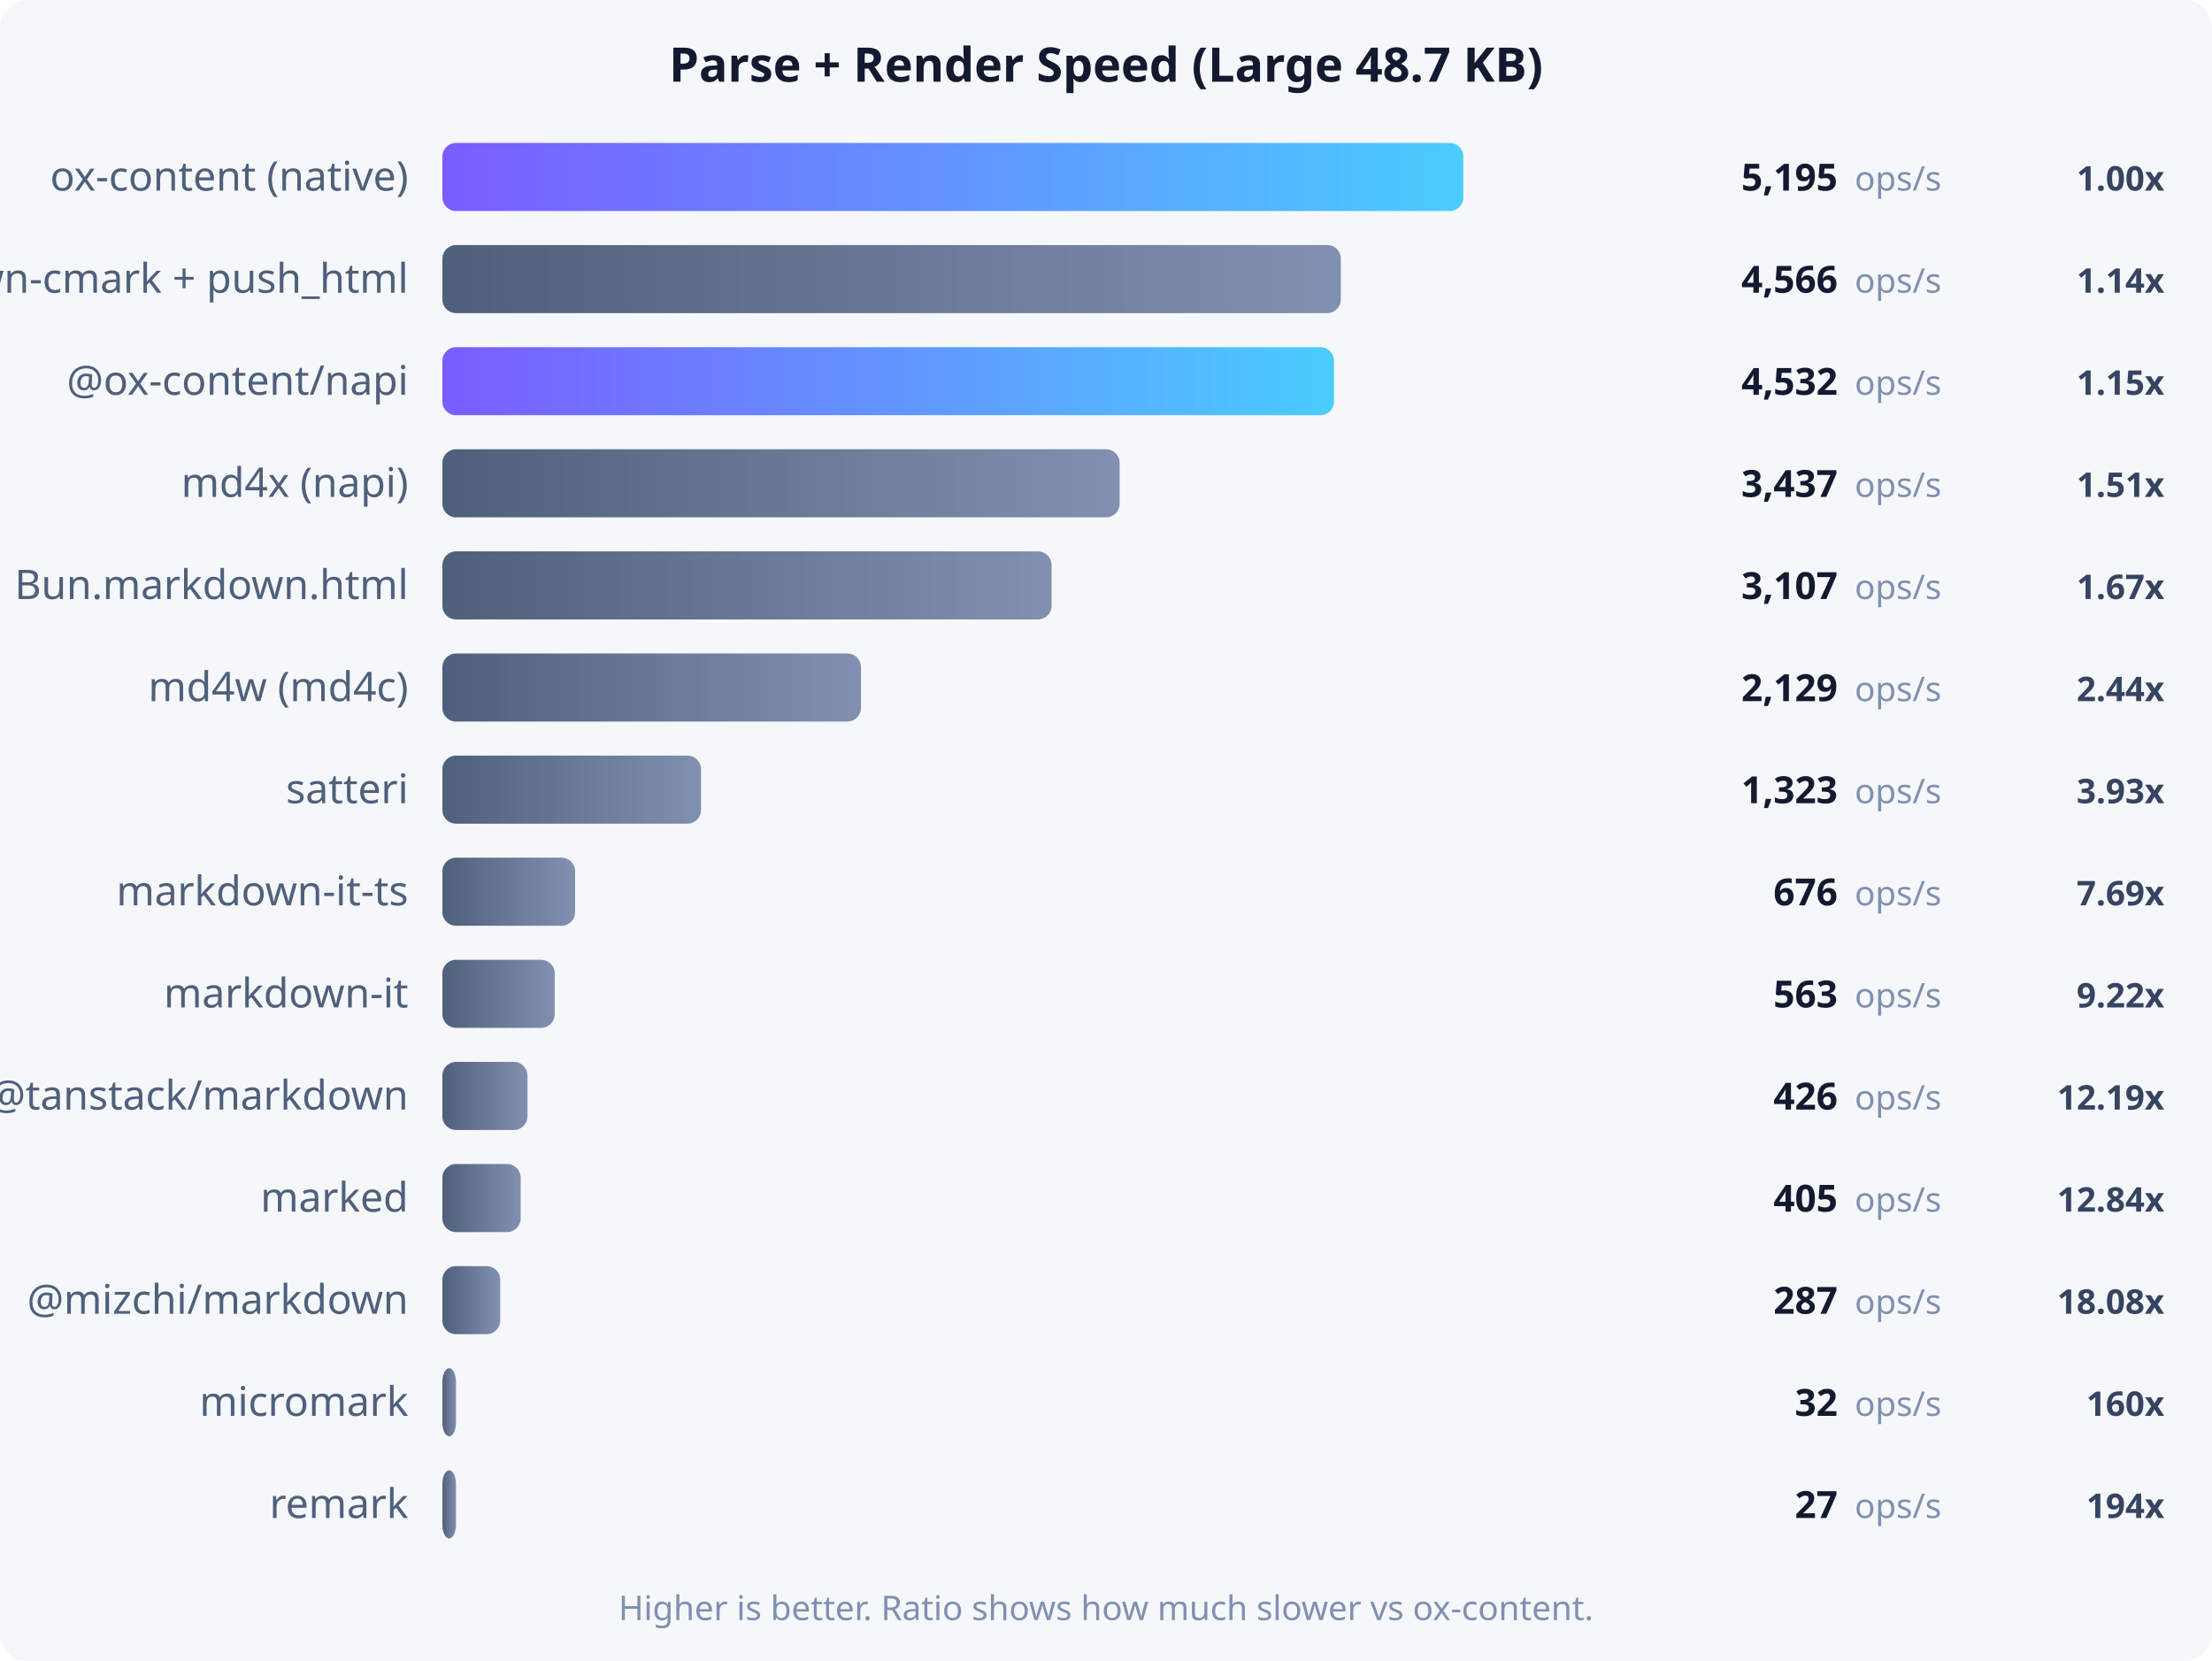
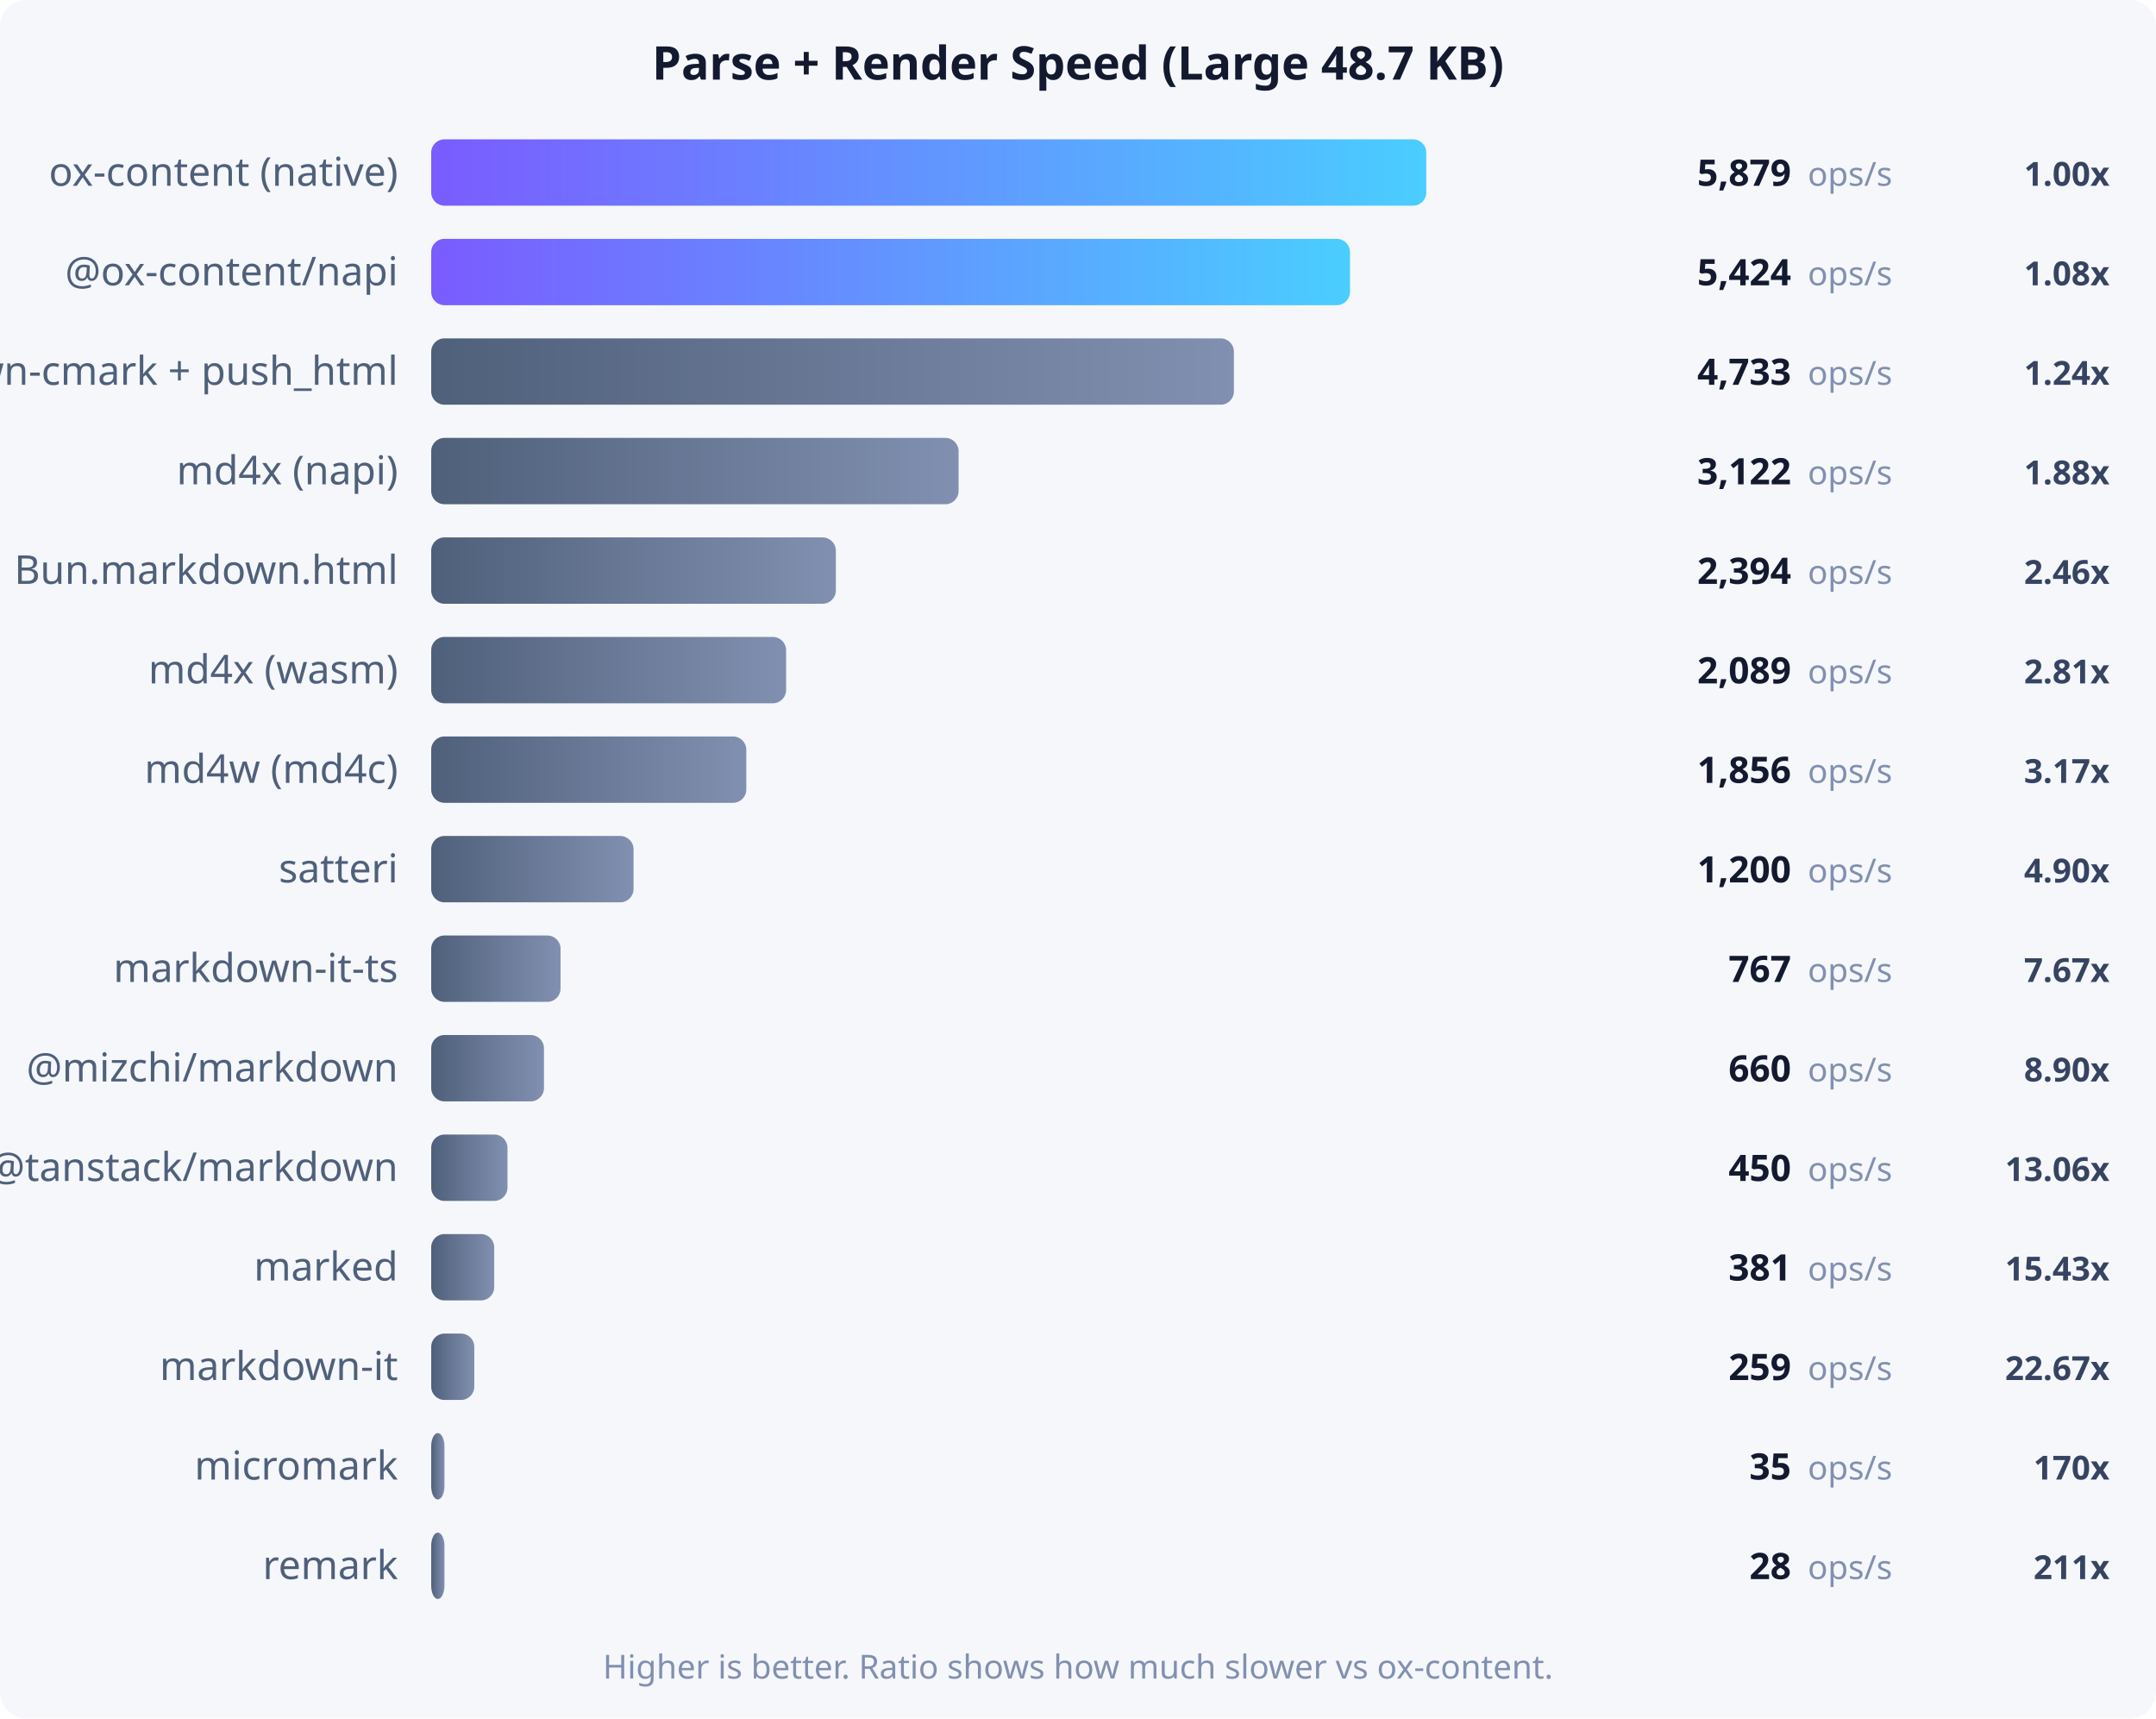
- <svg xmlns="http://www.w3.org/2000/svg" viewBox="0 0 650 488">
+ <svg xmlns="http://www.w3.org/2000/svg" viewBox="0 0 650 518">
  <defs>
    <linearGradient id="oxGrad" x1="0%" y1="0%" x2="100%" y2="0%">
      <stop offset="0%" style="stop-color:#7a5cff" />
      <stop offset="100%" style="stop-color:#4acdff" />
    </linearGradient>
    <linearGradient id="grayGrad" x1="0%" y1="0%" x2="100%" y2="0%">
      <stop offset="0%" style="stop-color:#4f607b" />
      <stop offset="100%" style="stop-color:#8190b0" />
    </linearGradient>
  </defs>
  <style>
    .title { font: bold 14px IBM Plex Sans, system-ui, sans-serif; fill: #131a30; }
    .label { font: 12px IBM Plex Sans, system-ui, sans-serif; fill: #4f607b; }
    .value { font: bold 11px IBM Plex Sans, system-ui, sans-serif; fill: #131a30; }
    .unit { font: 10px IBM Plex Sans, system-ui, sans-serif; fill: #8190b0; }
    .ratio { font: bold 10px IBM Plex Sans, system-ui, sans-serif; fill: #364462; }
  </style>
-   <rect width="650" height="488" fill="#f5f7fb" rx="8" />
+   <rect width="650" height="518" fill="#f5f7fb" rx="8" />
  <text x="325" y="24" text-anchor="middle" class="title">Parse + Render Speed (Large 48.7 KB)</text>
  <text x="120" y="56" text-anchor="end" class="label">ox-content (native)</text>
  <rect x="130" y="42" width="300" height="20" rx="4" fill="url(#oxGrad)" />
-   <text x="540" y="56" text-anchor="end" class="value">5,195</text>
+   <text x="540" y="56" text-anchor="end" class="value">5,879</text>
  <text x="545" y="56" class="unit">ops/s</text>
  <text x="636" y="56" text-anchor="end" class="ratio">1.00x</text>
-   <text x="120" y="86" text-anchor="end" class="label">pulldown-cmark + push_html</text>
-   <rect x="130" y="72" width="264" height="20" rx="4" fill="url(#grayGrad)" />
-   <text x="540" y="86" text-anchor="end" class="value">4,566</text>
+   <text x="120" y="86" text-anchor="end" class="label">@ox-content/napi</text>
+   <rect x="130" y="72" width="277" height="20" rx="4" fill="url(#oxGrad)" />
+   <text x="540" y="86" text-anchor="end" class="value">5,424</text>
  <text x="545" y="86" class="unit">ops/s</text>
-   <text x="636" y="86" text-anchor="end" class="ratio">1.14x</text>
-   <text x="120" y="116" text-anchor="end" class="label">@ox-content/napi</text>
-   <rect x="130" y="102" width="262" height="20" rx="4" fill="url(#oxGrad)" />
-   <text x="540" y="116" text-anchor="end" class="value">4,532</text>
+   <text x="636" y="86" text-anchor="end" class="ratio">1.08x</text>
+   <text x="120" y="116" text-anchor="end" class="label">pulldown-cmark + push_html</text>
+   <rect x="130" y="102" width="242" height="20" rx="4" fill="url(#grayGrad)" />
+   <text x="540" y="116" text-anchor="end" class="value">4,733</text>
  <text x="545" y="116" class="unit">ops/s</text>
-   <text x="636" y="116" text-anchor="end" class="ratio">1.15x</text>
+   <text x="636" y="116" text-anchor="end" class="ratio">1.24x</text>
  <text x="120" y="146" text-anchor="end" class="label">md4x (napi)</text>
-   <rect x="130" y="132" width="199" height="20" rx="4" fill="url(#grayGrad)" />
-   <text x="540" y="146" text-anchor="end" class="value">3,437</text>
+   <rect x="130" y="132" width="159" height="20" rx="4" fill="url(#grayGrad)" />
+   <text x="540" y="146" text-anchor="end" class="value">3,122</text>
  <text x="545" y="146" class="unit">ops/s</text>
-   <text x="636" y="146" text-anchor="end" class="ratio">1.51x</text>
+   <text x="636" y="146" text-anchor="end" class="ratio">1.88x</text>
  <text x="120" y="176" text-anchor="end" class="label">Bun.markdown.html</text>
-   <rect x="130" y="162" width="179" height="20" rx="4" fill="url(#grayGrad)" />
-   <text x="540" y="176" text-anchor="end" class="value">3,107</text>
+   <rect x="130" y="162" width="122" height="20" rx="4" fill="url(#grayGrad)" />
+   <text x="540" y="176" text-anchor="end" class="value">2,394</text>
  <text x="545" y="176" class="unit">ops/s</text>
-   <text x="636" y="176" text-anchor="end" class="ratio">1.67x</text>
-   <text x="120" y="206" text-anchor="end" class="label">md4w (md4c)</text>
-   <rect x="130" y="192" width="123" height="20" rx="4" fill="url(#grayGrad)" />
-   <text x="540" y="206" text-anchor="end" class="value">2,129</text>
+   <text x="636" y="176" text-anchor="end" class="ratio">2.46x</text>
+   <text x="120" y="206" text-anchor="end" class="label">md4x (wasm)</text>
+   <rect x="130" y="192" width="107" height="20" rx="4" fill="url(#grayGrad)" />
+   <text x="540" y="206" text-anchor="end" class="value">2,089</text>
  <text x="545" y="206" class="unit">ops/s</text>
-   <text x="636" y="206" text-anchor="end" class="ratio">2.44x</text>
-   <text x="120" y="236" text-anchor="end" class="label">satteri</text>
-   <rect x="130" y="222" width="76" height="20" rx="4" fill="url(#grayGrad)" />
-   <text x="540" y="236" text-anchor="end" class="value">1,323</text>
+   <text x="636" y="206" text-anchor="end" class="ratio">2.81x</text>
+   <text x="120" y="236" text-anchor="end" class="label">md4w (md4c)</text>
+   <rect x="130" y="222" width="95" height="20" rx="4" fill="url(#grayGrad)" />
+   <text x="540" y="236" text-anchor="end" class="value">1,856</text>
  <text x="545" y="236" class="unit">ops/s</text>
-   <text x="636" y="236" text-anchor="end" class="ratio">3.93x</text>
-   <text x="120" y="266" text-anchor="end" class="label">markdown-it-ts</text>
-   <rect x="130" y="252" width="39" height="20" rx="4" fill="url(#grayGrad)" />
-   <text x="540" y="266" text-anchor="end" class="value">676</text>
+   <text x="636" y="236" text-anchor="end" class="ratio">3.17x</text>
+   <text x="120" y="266" text-anchor="end" class="label">satteri</text>
+   <rect x="130" y="252" width="61" height="20" rx="4" fill="url(#grayGrad)" />
+   <text x="540" y="266" text-anchor="end" class="value">1,200</text>
  <text x="545" y="266" class="unit">ops/s</text>
-   <text x="636" y="266" text-anchor="end" class="ratio">7.69x</text>
-   <text x="120" y="296" text-anchor="end" class="label">markdown-it</text>
-   <rect x="130" y="282" width="33" height="20" rx="4" fill="url(#grayGrad)" />
-   <text x="540" y="296" text-anchor="end" class="value">563</text>
+   <text x="636" y="266" text-anchor="end" class="ratio">4.90x</text>
+   <text x="120" y="296" text-anchor="end" class="label">markdown-it-ts</text>
+   <rect x="130" y="282" width="39" height="20" rx="4" fill="url(#grayGrad)" />
+   <text x="540" y="296" text-anchor="end" class="value">767</text>
  <text x="545" y="296" class="unit">ops/s</text>
-   <text x="636" y="296" text-anchor="end" class="ratio">9.22x</text>
-   <text x="120" y="326" text-anchor="end" class="label">@tanstack/markdown</text>
-   <rect x="130" y="312" width="25" height="20" rx="4" fill="url(#grayGrad)" />
-   <text x="540" y="326" text-anchor="end" class="value">426</text>
+   <text x="636" y="296" text-anchor="end" class="ratio">7.67x</text>
+   <text x="120" y="326" text-anchor="end" class="label">@mizchi/markdown</text>
+   <rect x="130" y="312" width="34" height="20" rx="4" fill="url(#grayGrad)" />
+   <text x="540" y="326" text-anchor="end" class="value">660</text>
  <text x="545" y="326" class="unit">ops/s</text>
-   <text x="636" y="326" text-anchor="end" class="ratio">12.19x</text>
-   <text x="120" y="356" text-anchor="end" class="label">marked</text>
+   <text x="636" y="326" text-anchor="end" class="ratio">8.90x</text>
+   <text x="120" y="356" text-anchor="end" class="label">@tanstack/markdown</text>
  <rect x="130" y="342" width="23" height="20" rx="4" fill="url(#grayGrad)" />
-   <text x="540" y="356" text-anchor="end" class="value">405</text>
+   <text x="540" y="356" text-anchor="end" class="value">450</text>
  <text x="545" y="356" class="unit">ops/s</text>
-   <text x="636" y="356" text-anchor="end" class="ratio">12.84x</text>
-   <text x="120" y="386" text-anchor="end" class="label">@mizchi/markdown</text>
-   <rect x="130" y="372" width="17" height="20" rx="4" fill="url(#grayGrad)" />
-   <text x="540" y="386" text-anchor="end" class="value">287</text>
+   <text x="636" y="356" text-anchor="end" class="ratio">13.06x</text>
+   <text x="120" y="386" text-anchor="end" class="label">marked</text>
+   <rect x="130" y="372" width="19" height="20" rx="4" fill="url(#grayGrad)" />
+   <text x="540" y="386" text-anchor="end" class="value">381</text>
  <text x="545" y="386" class="unit">ops/s</text>
-   <text x="636" y="386" text-anchor="end" class="ratio">18.08x</text>
-   <text x="120" y="416" text-anchor="end" class="label">micromark</text>
-   <rect x="130" y="402" width="4" height="20" rx="4" fill="url(#grayGrad)" />
-   <text x="540" y="416" text-anchor="end" class="value">32</text>
+   <text x="636" y="386" text-anchor="end" class="ratio">15.43x</text>
+   <text x="120" y="416" text-anchor="end" class="label">markdown-it</text>
+   <rect x="130" y="402" width="13" height="20" rx="4" fill="url(#grayGrad)" />
+   <text x="540" y="416" text-anchor="end" class="value">259</text>
  <text x="545" y="416" class="unit">ops/s</text>
-   <text x="636" y="416" text-anchor="end" class="ratio">160x</text>
-   <text x="120" y="446" text-anchor="end" class="label">remark</text>
+   <text x="636" y="416" text-anchor="end" class="ratio">22.67x</text>
+   <text x="120" y="446" text-anchor="end" class="label">micromark</text>
  <rect x="130" y="432" width="4" height="20" rx="4" fill="url(#grayGrad)" />
-   <text x="540" y="446" text-anchor="end" class="value">27</text>
+   <text x="540" y="446" text-anchor="end" class="value">35</text>
  <text x="545" y="446" class="unit">ops/s</text>
-   <text x="636" y="446" text-anchor="end" class="ratio">194x</text>
-   <text x="325" y="476" text-anchor="middle" class="unit">Higher is better. Ratio shows how much slower vs ox-content.</text>
+   <text x="636" y="446" text-anchor="end" class="ratio">170x</text>
+   <text x="120" y="476" text-anchor="end" class="label">remark</text>
+   <rect x="130" y="462" width="4" height="20" rx="4" fill="url(#grayGrad)" />
+   <text x="540" y="476" text-anchor="end" class="value">28</text>
+   <text x="545" y="476" class="unit">ops/s</text>
+   <text x="636" y="476" text-anchor="end" class="ratio">211x</text>
+   <text x="325" y="506" text-anchor="middle" class="unit">Higher is better. Ratio shows how much slower vs ox-content.</text>
</svg>
